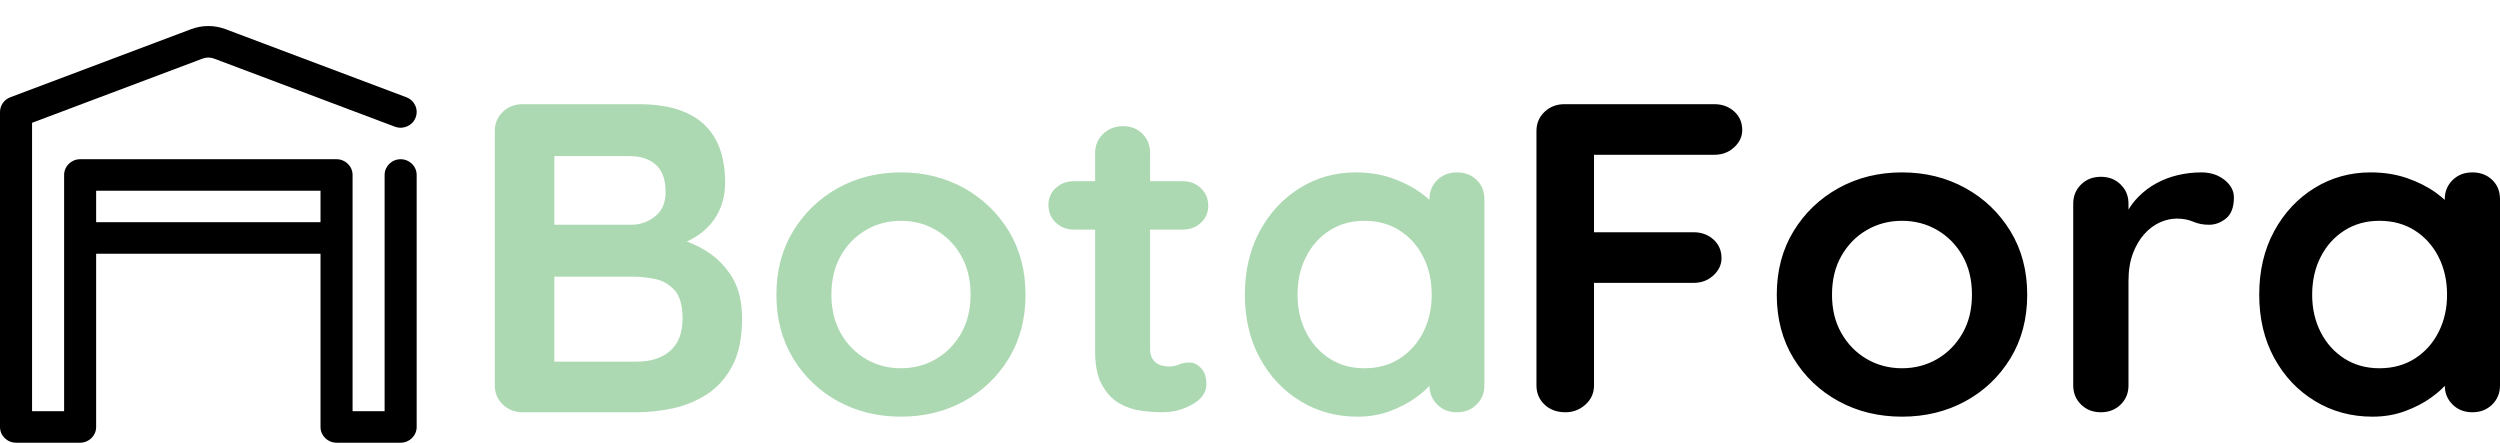
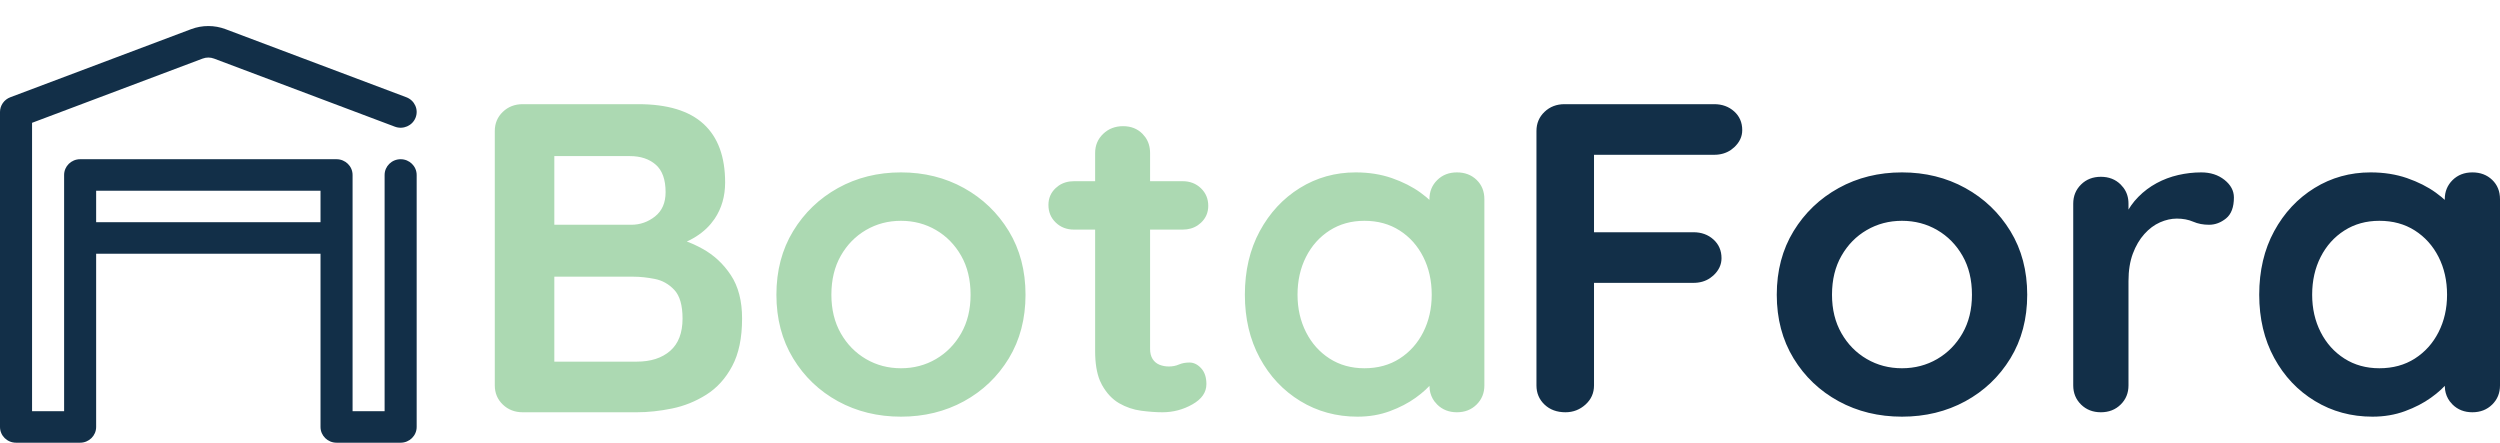
<svg xmlns="http://www.w3.org/2000/svg" width="96" height="17" viewBox="0 0 96 17" fill="none">
-   <path fill-rule="evenodd" clip-rule="evenodd" d="M3.692 9.743V16.395C3.692 16.729 3.417 17 3.077 17H0.615C0.275 17 0 16.729 0 16.395V4.3C0 4.05 0.157 3.825 0.395 3.735C0.395 3.735 5.749 1.719 7.339 1.12C7.765 0.96 8.235 0.96 8.661 1.12C10.251 1.719 15.605 3.735 15.605 3.735C15.922 3.855 16.081 4.205 15.959 4.516C15.838 4.828 15.482 4.984 15.164 4.865C15.164 4.865 9.811 2.849 8.22 2.25C8.078 2.196 7.922 2.196 7.78 2.25L1.231 4.716V15.79H2.462V6.719C2.462 6.385 2.737 6.114 3.077 6.114H12.923C13.263 6.114 13.539 6.385 13.539 6.719V15.79H14.769V6.719C14.769 6.385 15.045 6.114 15.385 6.114C15.724 6.114 16 6.385 16 6.719V16.395C16 16.729 15.724 17 15.385 17H12.923C12.583 17 12.308 16.729 12.308 16.395V9.743H3.692ZM12.308 8.533V7.324H3.692V8.533H12.308Z" fill="black" />
+   <path fill-rule="evenodd" clip-rule="evenodd" d="M3.692 9.743V16.395C3.692 16.729 3.417 17 3.077 17H0.615C0.275 17 0 16.729 0 16.395V4.3C0 4.05 0.157 3.825 0.395 3.735C0.395 3.735 5.749 1.719 7.339 1.12C7.765 0.96 8.235 0.96 8.661 1.12C10.251 1.719 15.605 3.735 15.605 3.735C15.922 3.855 16.081 4.205 15.959 4.516C15.838 4.828 15.482 4.984 15.164 4.865C15.164 4.865 9.811 2.849 8.22 2.25C8.078 2.196 7.922 2.196 7.78 2.25L1.231 4.716V15.79H2.462V6.719C2.462 6.385 2.737 6.114 3.077 6.114H12.923C13.263 6.114 13.539 6.385 13.539 6.719V15.79H14.769V6.719C14.769 6.385 15.045 6.114 15.385 6.114C15.724 6.114 16 6.385 16 6.719V16.395C16 16.729 15.724 17 15.385 17H12.923C12.583 17 12.308 16.729 12.308 16.395V9.743H3.692ZM12.308 8.533V7.324H3.692V8.533H12.308Z" fill="#122F48" />
  <path fill-rule="evenodd" clip-rule="evenodd" d="M25.805 15.687C25.336 15.783 24.885 15.831 24.451 15.831H20.073C19.768 15.831 19.513 15.732 19.308 15.535C19.103 15.338 19 15.093 19 14.8V5.031C19 4.738 19.103 4.493 19.308 4.296C19.513 4.099 19.768 4 20.073 4H24.504C25.629 4 26.468 4.254 27.018 4.761C27.57 5.268 27.845 6.017 27.845 7.008C27.845 7.538 27.71 8.003 27.441 8.403L27.295 8.595C27.087 8.842 26.821 9.049 26.498 9.215L26.374 9.273L26.642 9.384C26.754 9.436 26.865 9.492 26.974 9.552C27.414 9.794 27.778 10.132 28.065 10.566C28.352 11 28.496 11.555 28.496 12.231C28.496 12.975 28.37 13.583 28.117 14.056C27.866 14.53 27.534 14.896 27.124 15.155C26.714 15.414 26.274 15.591 25.805 15.687ZM24.187 5.994H21.286V8.631H24.24C24.58 8.631 24.885 8.524 25.155 8.31C25.424 8.096 25.559 7.786 25.559 7.38C25.559 6.896 25.433 6.544 25.181 6.324C24.929 6.104 24.598 5.994 24.187 5.994ZM21.286 10.625H24.328C24.574 10.625 24.844 10.653 25.137 10.71C25.43 10.766 25.682 10.907 25.893 11.132C26.104 11.358 26.21 11.724 26.21 12.231C26.21 12.783 26.051 13.197 25.735 13.473C25.418 13.749 24.99 13.887 24.451 13.887H21.286V10.625ZM37.015 15.409C36.294 15.803 35.488 16 34.597 16C33.706 16 32.901 15.803 32.179 15.409C31.459 15.014 30.884 14.465 30.456 13.761C30.028 13.056 29.814 12.242 29.814 11.318C29.814 10.394 30.028 9.58 30.456 8.876C30.884 8.172 31.459 7.62 32.179 7.22C32.901 6.82 33.706 6.62 34.597 6.62C35.488 6.62 36.294 6.82 37.015 7.22C37.736 7.62 38.311 8.172 38.739 8.876C39.166 9.58 39.38 10.394 39.38 11.318C39.38 12.242 39.166 13.056 38.739 13.761C38.311 14.465 37.736 15.014 37.015 15.409ZM34.597 14.141C34.105 14.141 33.657 14.023 33.252 13.786C32.848 13.549 32.525 13.22 32.285 12.797C32.045 12.375 31.925 11.882 31.925 11.318C31.925 10.744 32.045 10.245 32.285 9.823C32.525 9.4 32.848 9.07 33.252 8.834C33.657 8.597 34.105 8.479 34.597 8.479C35.09 8.479 35.538 8.597 35.943 8.834C36.347 9.07 36.669 9.4 36.91 9.823C37.15 10.245 37.27 10.744 37.27 11.318C37.27 11.882 37.15 12.375 36.91 12.797C36.669 13.22 36.347 13.549 35.943 13.786C35.538 14.023 35.09 14.141 34.597 14.141ZM45.79 15.527C45.432 15.73 45.048 15.831 44.638 15.831C44.392 15.831 44.119 15.811 43.821 15.772C43.522 15.732 43.24 15.637 42.976 15.485C42.713 15.332 42.493 15.099 42.317 14.783L42.236 14.616C42.114 14.32 42.053 13.942 42.053 13.482V8.817H41.244C40.963 8.817 40.728 8.727 40.541 8.546C40.353 8.366 40.26 8.141 40.26 7.87C40.26 7.611 40.353 7.394 40.541 7.22L40.659 7.125C40.824 7.014 41.019 6.958 41.244 6.958H42.053V5.876C42.053 5.583 42.156 5.338 42.361 5.141C42.566 4.944 42.821 4.845 43.126 4.845C43.431 4.845 43.68 4.944 43.873 5.141L43.978 5.265C44.102 5.438 44.163 5.642 44.163 5.876V6.958H45.412C45.693 6.958 45.928 7.048 46.115 7.228C46.303 7.408 46.397 7.634 46.397 7.904C46.397 8.163 46.303 8.38 46.115 8.555L45.997 8.649C45.832 8.761 45.637 8.817 45.412 8.817H44.163V13.397C44.163 13.555 44.196 13.684 44.26 13.786C44.325 13.887 44.413 13.961 44.524 14.006C44.635 14.051 44.755 14.073 44.884 14.073C45.025 14.073 45.154 14.048 45.271 13.997C45.388 13.947 45.523 13.921 45.676 13.921C45.84 13.921 45.989 13.994 46.124 14.141C46.259 14.287 46.326 14.49 46.326 14.749C46.326 15.065 46.148 15.324 45.79 15.527ZM52.129 16C52.575 16 52.988 15.93 53.369 15.789C53.75 15.648 54.081 15.476 54.362 15.273C54.503 15.172 54.629 15.07 54.74 14.967L54.891 14.817L54.902 14.97C54.926 15.134 54.986 15.281 55.081 15.411L55.189 15.535C55.388 15.732 55.64 15.831 55.945 15.831C56.25 15.831 56.502 15.732 56.701 15.535C56.9 15.338 57 15.093 57 14.8V7.651C57 7.346 56.9 7.099 56.701 6.907C56.502 6.715 56.25 6.62 55.945 6.62C55.64 6.62 55.388 6.718 55.189 6.915C54.989 7.113 54.89 7.358 54.89 7.651V7.676L54.767 7.567L54.547 7.397C54.236 7.172 53.87 6.986 53.448 6.839C53.026 6.693 52.563 6.62 52.059 6.62C51.273 6.62 50.558 6.82 49.913 7.22C49.269 7.62 48.756 8.172 48.375 8.876C47.994 9.58 47.803 10.394 47.803 11.318C47.803 12.231 47.994 13.039 48.375 13.744C48.756 14.448 49.275 15 49.931 15.4C50.587 15.8 51.32 16 52.129 16ZM51.056 13.769C51.443 14.017 51.889 14.141 52.393 14.141C52.909 14.141 53.36 14.017 53.747 13.769C54.134 13.521 54.436 13.183 54.653 12.755C54.869 12.327 54.978 11.848 54.978 11.318C54.978 10.777 54.869 10.293 54.653 9.865C54.436 9.437 54.134 9.099 53.747 8.851C53.36 8.603 52.909 8.479 52.393 8.479C51.889 8.479 51.443 8.603 51.056 8.851C50.67 9.099 50.368 9.437 50.151 9.865C49.934 10.293 49.825 10.777 49.825 11.318C49.825 11.848 49.934 12.327 50.151 12.755C50.368 13.183 50.67 13.521 51.056 13.769Z" fill="#ACD9B2" />
-   <path fill-rule="evenodd" clip-rule="evenodd" d="M60.883 15.535C60.665 15.732 60.408 15.831 60.114 15.831C59.784 15.831 59.516 15.732 59.309 15.535C59.103 15.338 59 15.093 59 14.8V5.031C59 4.738 59.103 4.493 59.309 4.296C59.516 4.099 59.772 4 60.078 4H65.824C66.13 4 66.386 4.093 66.593 4.279C66.799 4.465 66.902 4.704 66.902 4.997C66.902 5.245 66.799 5.465 66.593 5.656L66.463 5.76C66.282 5.882 66.069 5.944 65.824 5.944H61.21V8.918H65.028C65.335 8.918 65.591 9.011 65.797 9.197C66.003 9.383 66.106 9.623 66.106 9.915C66.106 10.163 66.003 10.383 65.797 10.575L65.667 10.678C65.486 10.801 65.273 10.862 65.028 10.862H61.21V14.8C61.21 15.093 61.101 15.338 60.883 15.535ZM75.467 15.409C74.742 15.803 73.932 16 73.036 16C72.141 16 71.33 15.803 70.606 15.409C69.881 15.014 69.303 14.465 68.873 13.761C68.443 13.056 68.228 12.242 68.228 11.318C68.228 10.394 68.443 9.58 68.873 8.876C69.303 8.172 69.881 7.62 70.606 7.22C71.33 6.82 72.141 6.62 73.036 6.62C73.932 6.62 74.742 6.82 75.467 7.22C76.192 7.62 76.769 8.172 77.2 8.876C77.63 9.58 77.845 10.394 77.845 11.318C77.845 12.242 77.63 13.056 77.2 13.761C76.769 14.465 76.192 15.014 75.467 15.409ZM73.036 14.141C72.541 14.141 72.091 14.023 71.684 13.786C71.277 13.549 70.953 13.22 70.712 12.797C70.47 12.375 70.349 11.882 70.349 11.318C70.349 10.744 70.47 10.245 70.712 9.823C70.953 9.4 71.277 9.07 71.684 8.834C72.091 8.597 72.541 8.479 73.036 8.479C73.531 8.479 73.982 8.597 74.389 8.834C74.795 9.07 75.119 9.4 75.361 9.823C75.603 10.245 75.723 10.744 75.723 11.318C75.723 11.882 75.603 12.375 75.361 12.797C75.119 13.22 74.795 13.549 74.389 13.786C73.982 14.023 73.531 14.141 73.036 14.141ZM81.433 15.535C81.233 15.732 80.98 15.831 80.673 15.831C80.367 15.831 80.113 15.732 79.913 15.535C79.713 15.338 79.612 15.093 79.612 14.8V7.82C79.612 7.527 79.713 7.282 79.913 7.085C80.113 6.887 80.367 6.789 80.673 6.789C80.98 6.789 81.233 6.887 81.433 7.085L81.541 7.209C81.67 7.382 81.734 7.585 81.734 7.82V8.048L81.833 7.894C81.917 7.774 82.011 7.662 82.114 7.558C82.32 7.349 82.553 7.175 82.812 7.034C83.072 6.893 83.349 6.789 83.643 6.721C83.938 6.654 84.232 6.62 84.527 6.62C84.881 6.62 85.178 6.715 85.42 6.907C85.661 7.099 85.782 7.324 85.782 7.583C85.782 7.955 85.682 8.223 85.482 8.386C85.281 8.549 85.063 8.631 84.828 8.631C84.604 8.631 84.4 8.592 84.218 8.513C84.035 8.434 83.826 8.394 83.59 8.394C83.378 8.394 83.163 8.442 82.945 8.538C82.727 8.634 82.526 8.783 82.344 8.986C82.161 9.189 82.014 9.439 81.902 9.738C81.79 10.037 81.734 10.389 81.734 10.794V14.8C81.734 15.093 81.634 15.338 81.433 15.535ZM91.103 16C91.551 16 91.966 15.93 92.35 15.789C92.733 15.648 93.066 15.476 93.348 15.273C93.49 15.172 93.616 15.07 93.728 14.967L93.88 14.817L93.891 14.97C93.915 15.134 93.975 15.281 94.071 15.411L94.179 15.535C94.379 15.732 94.633 15.831 94.939 15.831C95.246 15.831 95.499 15.732 95.7 15.535C95.9 15.338 96 15.093 96 14.8V7.651C96 7.346 95.9 7.099 95.7 6.907C95.499 6.715 95.246 6.62 94.939 6.62C94.633 6.62 94.379 6.718 94.179 6.915C93.979 7.113 93.879 7.358 93.879 7.651V7.676L93.755 7.567L93.534 7.397C93.222 7.172 92.853 6.986 92.429 6.839C92.005 6.693 91.539 6.62 91.032 6.62C90.243 6.62 89.524 6.82 88.876 7.22C88.228 7.62 87.712 8.172 87.329 8.876C86.946 9.58 86.754 10.394 86.754 11.318C86.754 12.231 86.946 13.039 87.329 13.744C87.712 14.448 88.234 15 88.894 15.4C89.553 15.8 90.29 16 91.103 16ZM90.025 13.769C90.414 14.017 90.862 14.141 91.368 14.141C91.887 14.141 92.341 14.017 92.73 13.769C93.118 13.521 93.422 13.183 93.64 12.755C93.858 12.327 93.967 11.848 93.967 11.318C93.967 10.777 93.858 10.293 93.64 9.865C93.422 9.437 93.118 9.099 92.73 8.851C92.341 8.603 91.887 8.479 91.368 8.479C90.862 8.479 90.414 8.603 90.025 8.851C89.636 9.099 89.332 9.437 89.114 9.865C88.896 10.293 88.787 10.777 88.787 11.318C88.787 11.848 88.896 12.327 89.114 12.755C89.332 13.183 89.636 13.521 90.025 13.769Z" fill="black" />
+   <path fill-rule="evenodd" clip-rule="evenodd" d="M60.883 15.535C60.665 15.732 60.408 15.831 60.114 15.831C59.784 15.831 59.516 15.732 59.309 15.535C59.103 15.338 59 15.093 59 14.8V5.031C59 4.738 59.103 4.493 59.309 4.296C59.516 4.099 59.772 4 60.078 4H65.824C66.13 4 66.386 4.093 66.593 4.279C66.799 4.465 66.902 4.704 66.902 4.997C66.902 5.245 66.799 5.465 66.593 5.656L66.463 5.76C66.282 5.882 66.069 5.944 65.824 5.944H61.21V8.918H65.028C65.335 8.918 65.591 9.011 65.797 9.197C66.003 9.383 66.106 9.623 66.106 9.915C66.106 10.163 66.003 10.383 65.797 10.575L65.667 10.678C65.486 10.801 65.273 10.862 65.028 10.862H61.21V14.8C61.21 15.093 61.101 15.338 60.883 15.535ZM75.467 15.409C74.742 15.803 73.932 16 73.036 16C72.141 16 71.33 15.803 70.606 15.409C69.881 15.014 69.303 14.465 68.873 13.761C68.443 13.056 68.228 12.242 68.228 11.318C68.228 10.394 68.443 9.58 68.873 8.876C69.303 8.172 69.881 7.62 70.606 7.22C71.33 6.82 72.141 6.62 73.036 6.62C73.932 6.62 74.742 6.82 75.467 7.22C76.192 7.62 76.769 8.172 77.2 8.876C77.63 9.58 77.845 10.394 77.845 11.318C77.845 12.242 77.63 13.056 77.2 13.761C76.769 14.465 76.192 15.014 75.467 15.409ZM73.036 14.141C72.541 14.141 72.091 14.023 71.684 13.786C71.277 13.549 70.953 13.22 70.712 12.797C70.47 12.375 70.349 11.882 70.349 11.318C70.349 10.744 70.47 10.245 70.712 9.823C70.953 9.4 71.277 9.07 71.684 8.834C72.091 8.597 72.541 8.479 73.036 8.479C73.531 8.479 73.982 8.597 74.389 8.834C74.795 9.07 75.119 9.4 75.361 9.823C75.603 10.245 75.723 10.744 75.723 11.318C75.723 11.882 75.603 12.375 75.361 12.797C75.119 13.22 74.795 13.549 74.389 13.786C73.982 14.023 73.531 14.141 73.036 14.141ZM81.433 15.535C81.233 15.732 80.98 15.831 80.673 15.831C80.367 15.831 80.113 15.732 79.913 15.535C79.713 15.338 79.612 15.093 79.612 14.8V7.82C79.612 7.527 79.713 7.282 79.913 7.085C80.113 6.887 80.367 6.789 80.673 6.789C80.98 6.789 81.233 6.887 81.433 7.085L81.541 7.209C81.67 7.382 81.734 7.585 81.734 7.82V8.048L81.833 7.894C81.917 7.774 82.011 7.662 82.114 7.558C82.32 7.349 82.553 7.175 82.812 7.034C83.072 6.893 83.349 6.789 83.643 6.721C83.938 6.654 84.232 6.62 84.527 6.62C84.881 6.62 85.178 6.715 85.42 6.907C85.661 7.099 85.782 7.324 85.782 7.583C85.782 7.955 85.682 8.223 85.482 8.386C85.281 8.549 85.063 8.631 84.828 8.631C84.604 8.631 84.4 8.592 84.218 8.513C84.035 8.434 83.826 8.394 83.59 8.394C83.378 8.394 83.163 8.442 82.945 8.538C82.727 8.634 82.526 8.783 82.344 8.986C82.161 9.189 82.014 9.439 81.902 9.738C81.79 10.037 81.734 10.389 81.734 10.794V14.8C81.734 15.093 81.634 15.338 81.433 15.535ZM91.103 16C91.551 16 91.966 15.93 92.35 15.789C92.733 15.648 93.066 15.476 93.348 15.273C93.49 15.172 93.616 15.07 93.728 14.967L93.88 14.817L93.891 14.97C93.915 15.134 93.975 15.281 94.071 15.411L94.179 15.535C94.379 15.732 94.633 15.831 94.939 15.831C95.246 15.831 95.499 15.732 95.7 15.535C95.9 15.338 96 15.093 96 14.8V7.651C96 7.346 95.9 7.099 95.7 6.907C95.499 6.715 95.246 6.62 94.939 6.62C94.633 6.62 94.379 6.718 94.179 6.915C93.979 7.113 93.879 7.358 93.879 7.651V7.676L93.755 7.567L93.534 7.397C93.222 7.172 92.853 6.986 92.429 6.839C92.005 6.693 91.539 6.62 91.032 6.62C90.243 6.62 89.524 6.82 88.876 7.22C88.228 7.62 87.712 8.172 87.329 8.876C86.946 9.58 86.754 10.394 86.754 11.318C86.754 12.231 86.946 13.039 87.329 13.744C87.712 14.448 88.234 15 88.894 15.4C89.553 15.8 90.29 16 91.103 16ZM90.025 13.769C90.414 14.017 90.862 14.141 91.368 14.141C91.887 14.141 92.341 14.017 92.73 13.769C93.118 13.521 93.422 13.183 93.64 12.755C93.858 12.327 93.967 11.848 93.967 11.318C93.967 10.777 93.858 10.293 93.64 9.865C93.422 9.437 93.118 9.099 92.73 8.851C92.341 8.603 91.887 8.479 91.368 8.479C90.862 8.479 90.414 8.603 90.025 8.851C89.636 9.099 89.332 9.437 89.114 9.865C88.896 10.293 88.787 10.777 88.787 11.318C88.787 11.848 88.896 12.327 89.114 12.755C89.332 13.183 89.636 13.521 90.025 13.769Z" fill="#122F48" />
</svg>
